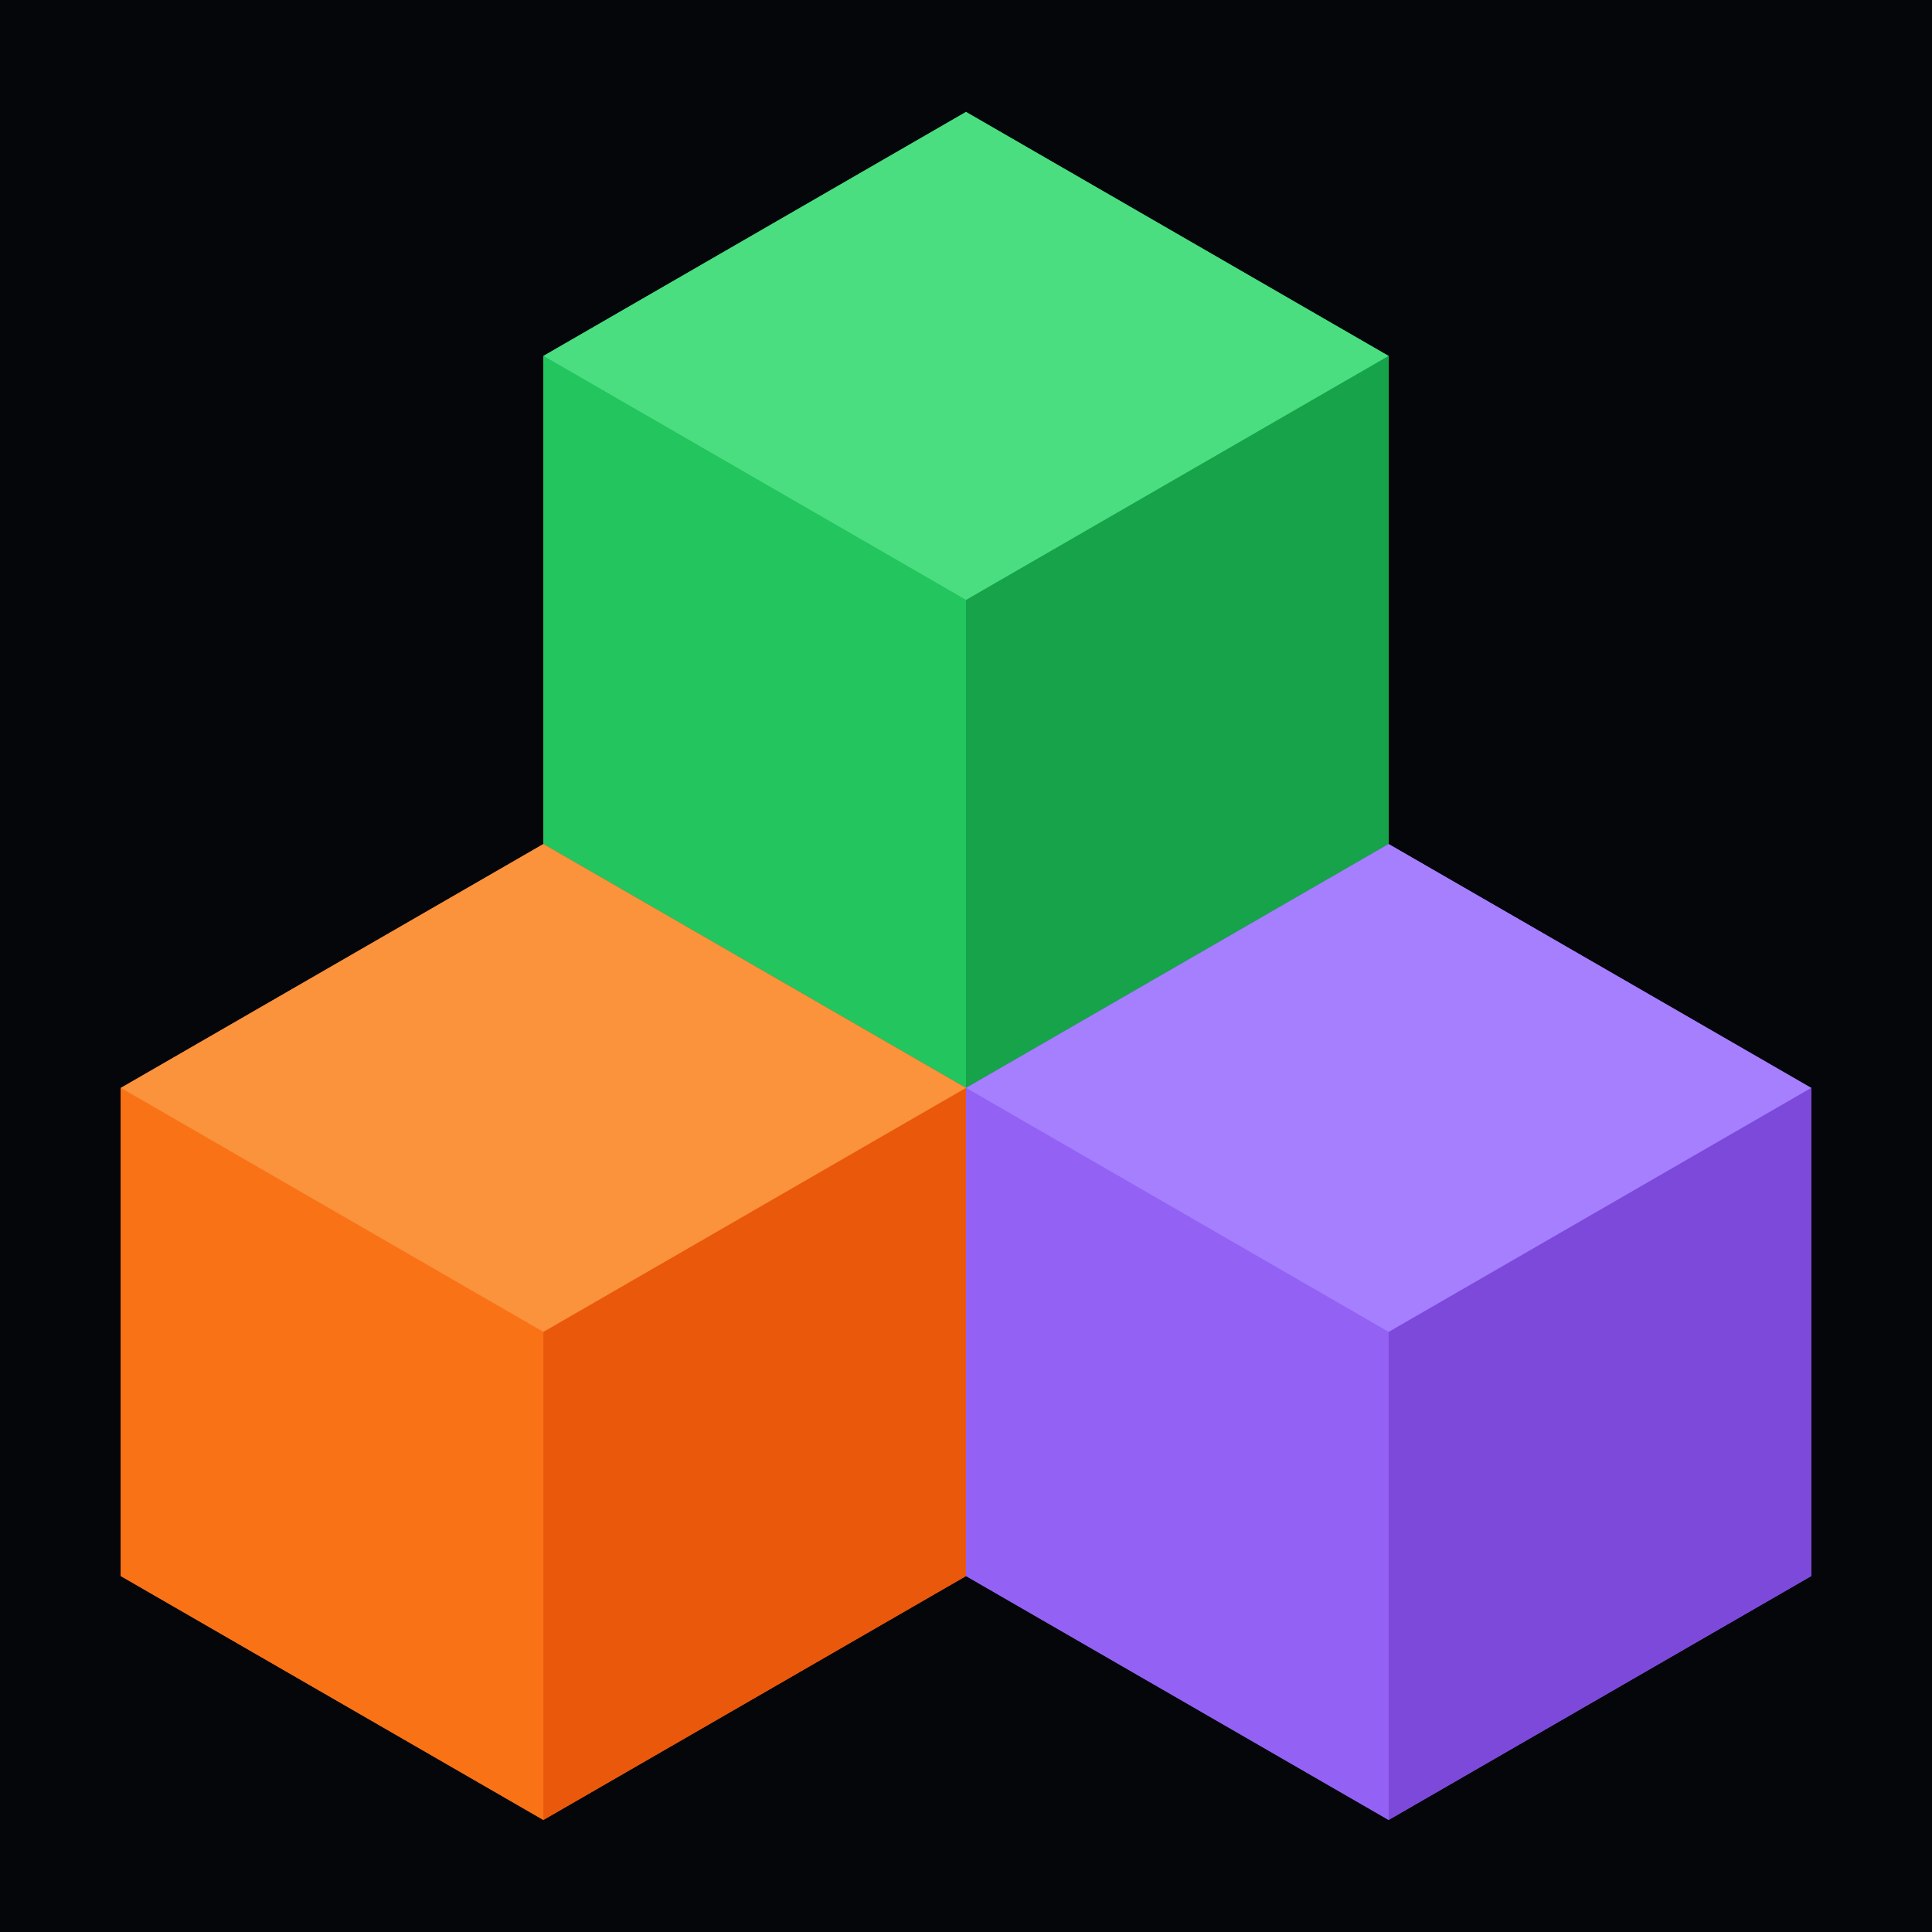
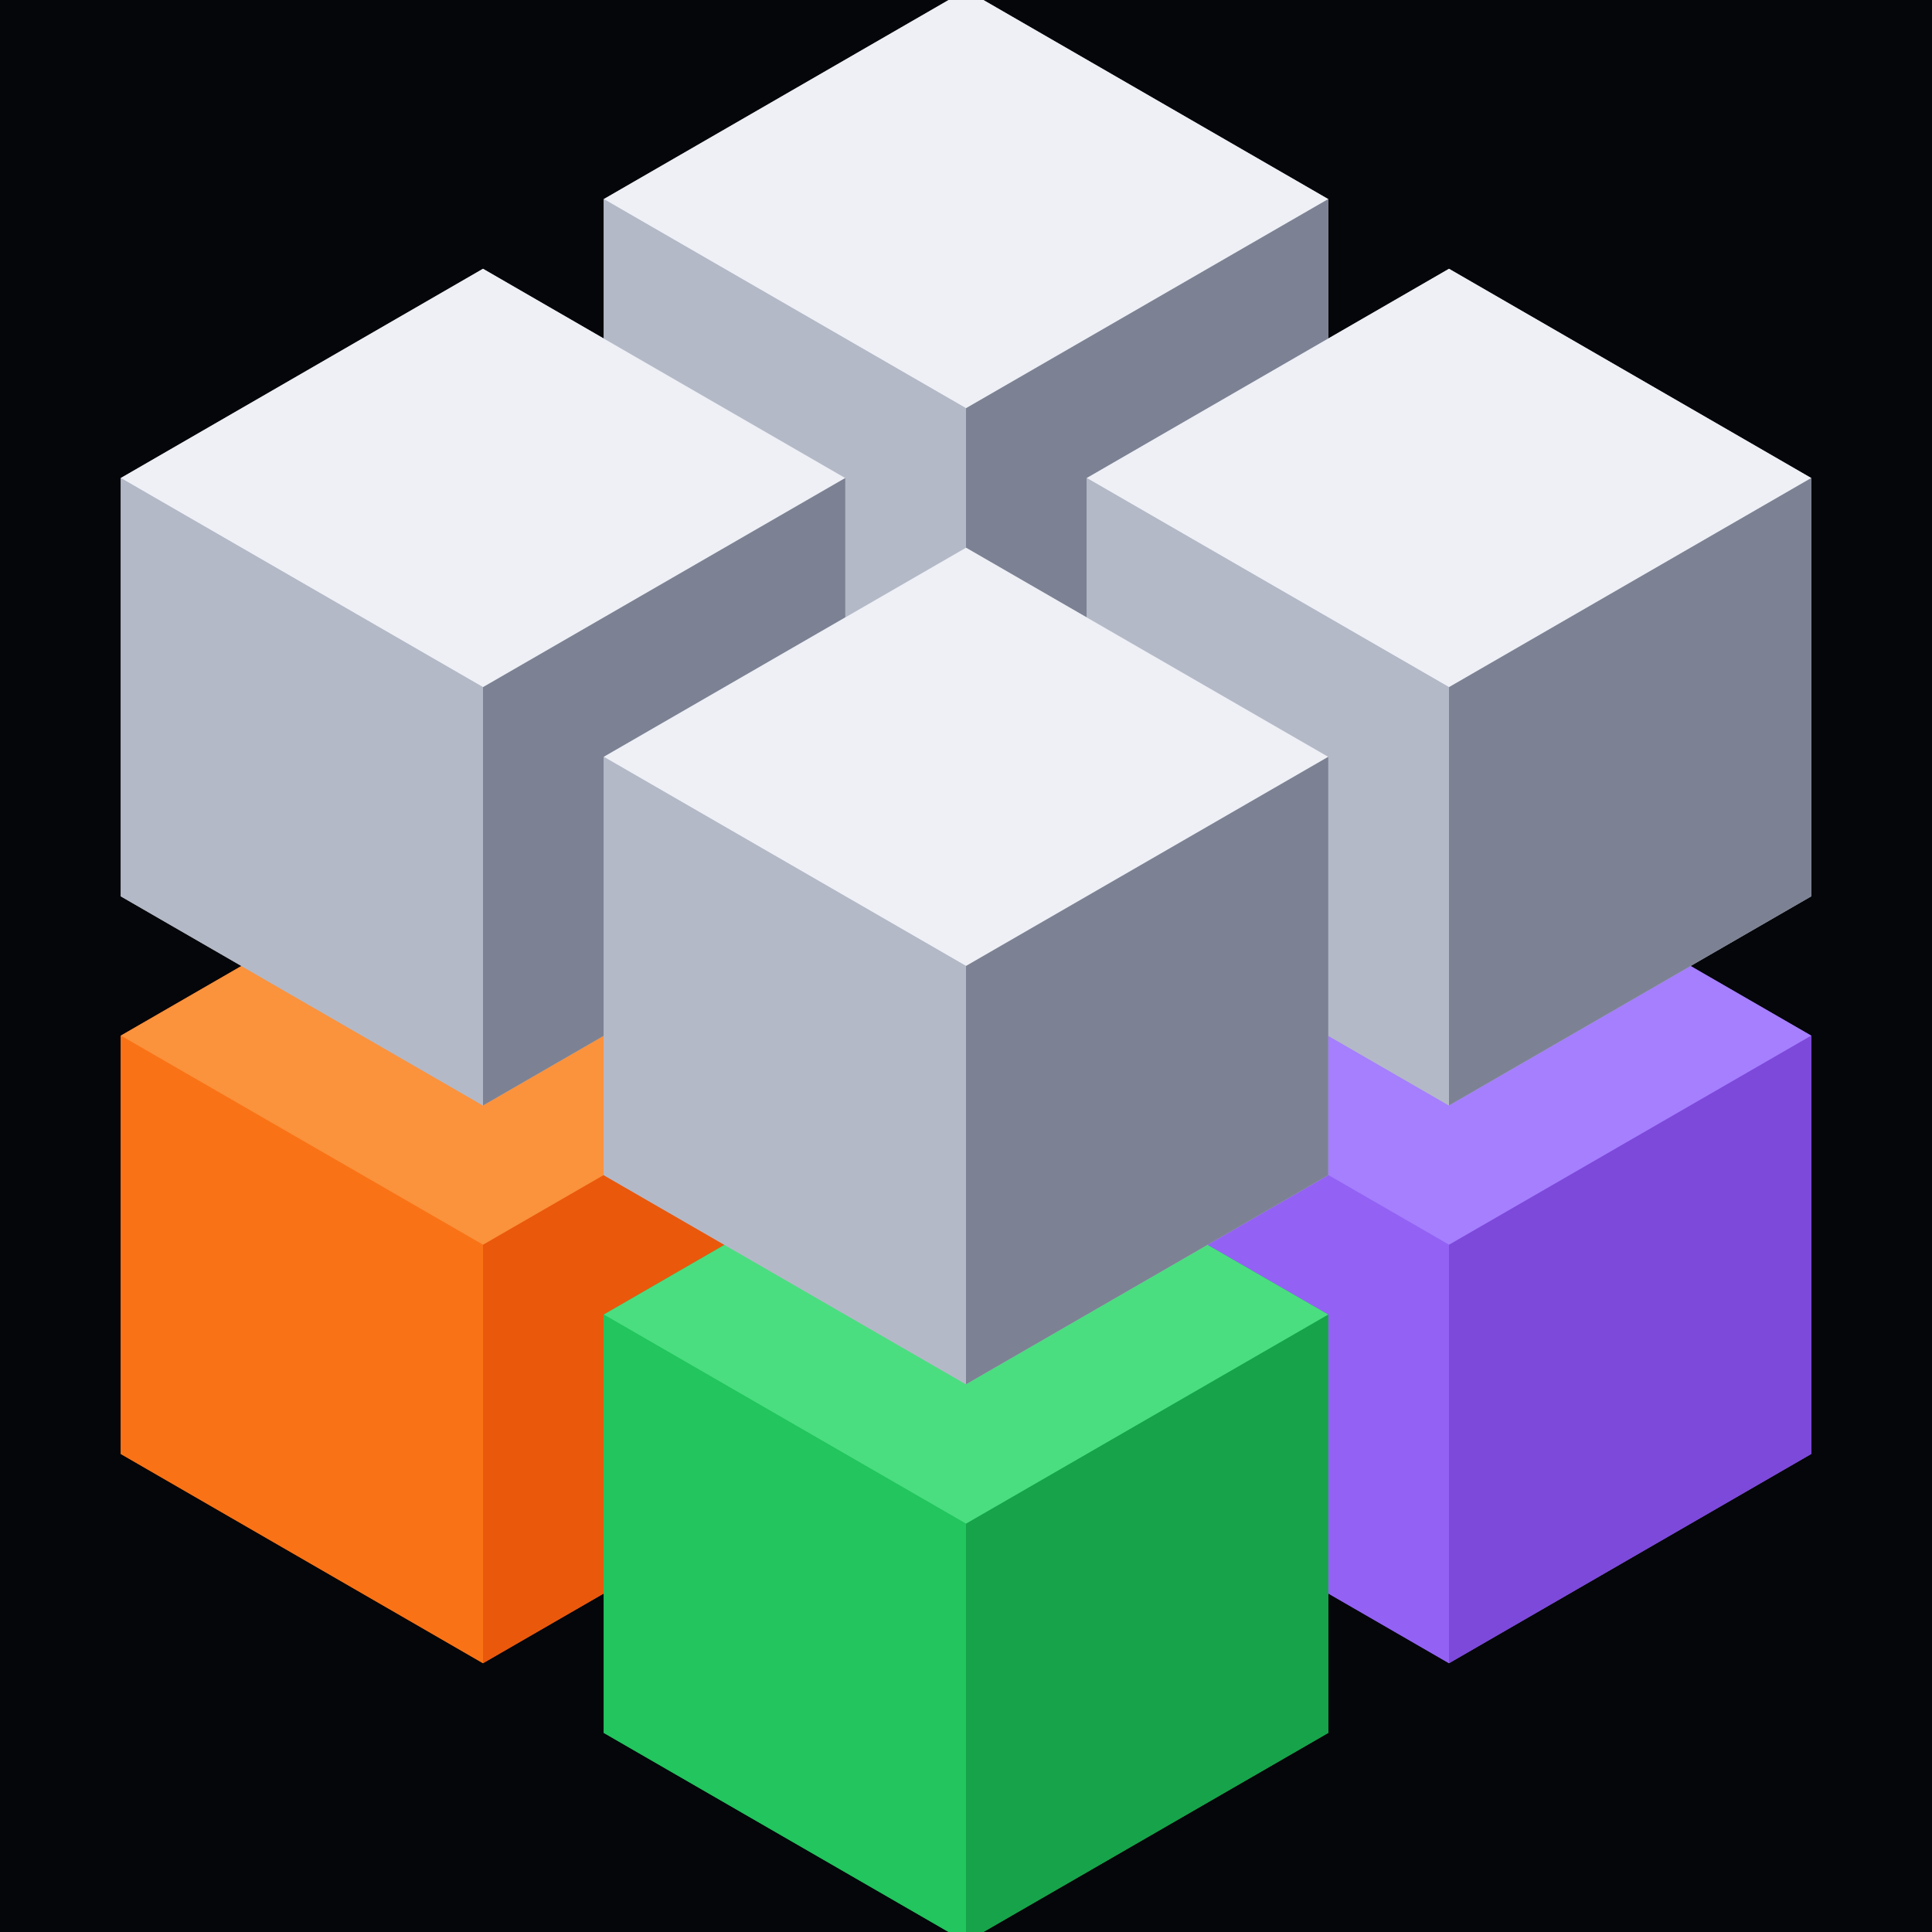
<svg xmlns="http://www.w3.org/2000/svg" viewBox="0 0 16 16" role="img" aria-label="Kollektiv">
  <rect width="16" height="16" fill="#05060a" />
-   <polygon points="8,0.927 11.5,2.948 11.5,6.99 8,9.01 4.5,6.99 4.5,2.948" fill="#22c55e" />
-   <polygon points="8,0.927 11.5,2.948 8,4.969 4.5,2.948" fill="#4ade80" />
-   <polygon points="4.5,2.948 8,4.969 8,9.01 4.5,6.99" fill="#22c55e" />
-   <polygon points="8,4.969 11.5,2.948 11.5,6.99 8,9.01" fill="#16a34a" />
-   <polygon points="4.5,6.99 8,9.01 8,13.052 4.5,15.072 1,13.052 1,9.01" fill="#f97316" />
-   <polygon points="4.5,6.99 8,9.01 4.5,11.031 1,9.01" fill="#fb923c" />
-   <polygon points="1,9.01 4.5,11.031 4.5,15.072 1,13.052" fill="#f97316" />
-   <polygon points="4.5,11.031 8,9.01 8,13.052 4.5,15.072" fill="#ea580c" />
-   <polygon points="11.5,6.99 15,9.01 15,13.052 11.5,15.072 8,13.052 8,9.01" fill="#9362f4" />
-   <polygon points="11.5,6.99 15,9.01 11.5,11.031 8,9.01" fill="#a57ffe" />
-   <polygon points="8,9.01 11.5,11.031 11.5,15.072 8,13.052" fill="#9362f4" />
-   <polygon points="11.5,11.031 15,9.01 15,13.052 11.5,15.072" fill="#7d49da" />
+   <polygon points="8,4.536 11,6.268 11,9.732 8,11.464 5,9.732 5,6.268" fill="#b4b9c7" />
+   <polygon points="8,4.536 11,6.268 8,8 5,6.268" fill="#eef0f6" />
+   <polygon points="5,6.268 8,8 8,11.464 5,9.732" fill="#b4b9c7" />
+   <polygon points="8,8 11,6.268 11,9.732 8,11.464" fill="#7c8293" />
+   <polygon points="4,6.845 7,8.577 7,12.041 4,13.774 1,12.041 1,8.577" fill="#f97316" />
+   <polygon points="4,6.845 7,8.577 4,10.309 1,8.577" fill="#fb923c" />
+   <polygon points="1,8.577 4,10.309 4,13.774 1,12.041" fill="#f97316" />
+   <polygon points="4,10.309 7,8.577 7,12.041 4,13.774" fill="#ea580c" />
+   <polygon points="12,6.845 15,8.577 15,12.041 12,13.774 9,12.041 9,8.577" fill="#9362f4" />
+   <polygon points="12,6.845 15,8.577 12,10.309 9,8.577" fill="#a57ffe" />
+   <polygon points="9,8.577 12,10.309 12,13.774 9,12.041" fill="#9362f4" />
+   <polygon points="12,10.309 15,8.577 15,12.041 12,13.774" fill="#7d49da" />
+   <polygon points="8,-0.083 11,1.649 11,5.113 8,6.845 5,5.113 5,1.649" fill="#b4b9c7" />
+   <polygon points="8,-0.083 11,1.649 8,3.381 5,1.649" fill="#eef0f6" />
+   <polygon points="5,1.649 8,3.381 8,6.845 5,5.113" fill="#b4b9c7" />
+   <polygon points="8,3.381 11,1.649 11,5.113 8,6.845" fill="#7c8293" />
+   <polygon points="8,9.155 11,10.887 11,14.351 8,16.083 5,14.351 5,10.887" fill="#22c55e" />
+   <polygon points="8,9.155 11,10.887 8,12.619 5,10.887" fill="#4ade80" />
+   <polygon points="5,10.887 8,12.619 8,16.083 5,14.351" fill="#22c55e" />
+   <polygon points="8,12.619 11,10.887 11,14.351 8,16.083" fill="#16a34a" />
+   <polygon points="4,2.226 7,3.959 7,7.423 4,9.155 1,7.423 1,3.959" fill="#b4b9c7" />
+   <polygon points="4,2.226 7,3.959 4,5.691 1,3.959" fill="#eef0f6" />
+   <polygon points="1,3.959 4,5.691 4,9.155 1,7.423" fill="#b4b9c7" />
+   <polygon points="4,5.691 7,3.959 7,7.423 4,9.155" fill="#7c8293" />
+   <polygon points="12,2.226 15,3.959 15,7.423 12,9.155 9,7.423 9,3.959" fill="#b4b9c7" />
+   <polygon points="12,2.226 15,3.959 12,5.691 9,3.959" fill="#eef0f6" />
+   <polygon points="9,3.959 12,5.691 12,9.155 9,7.423" fill="#b4b9c7" />
+   <polygon points="12,5.691 15,3.959 15,7.423 12,9.155" fill="#7c8293" />
+   <polygon points="8,4.536 11,6.268 11,9.732 8,11.464 5,9.732 5,6.268" fill="#b4b9c7" />
+   <polygon points="8,4.536 11,6.268 8,8 5,6.268" fill="#eef0f6" />
+   <polygon points="5,6.268 8,8 8,11.464 5,9.732" fill="#b4b9c7" />
+   <polygon points="8,8 11,6.268 11,9.732 8,11.464" fill="#7c8293" />
</svg>
